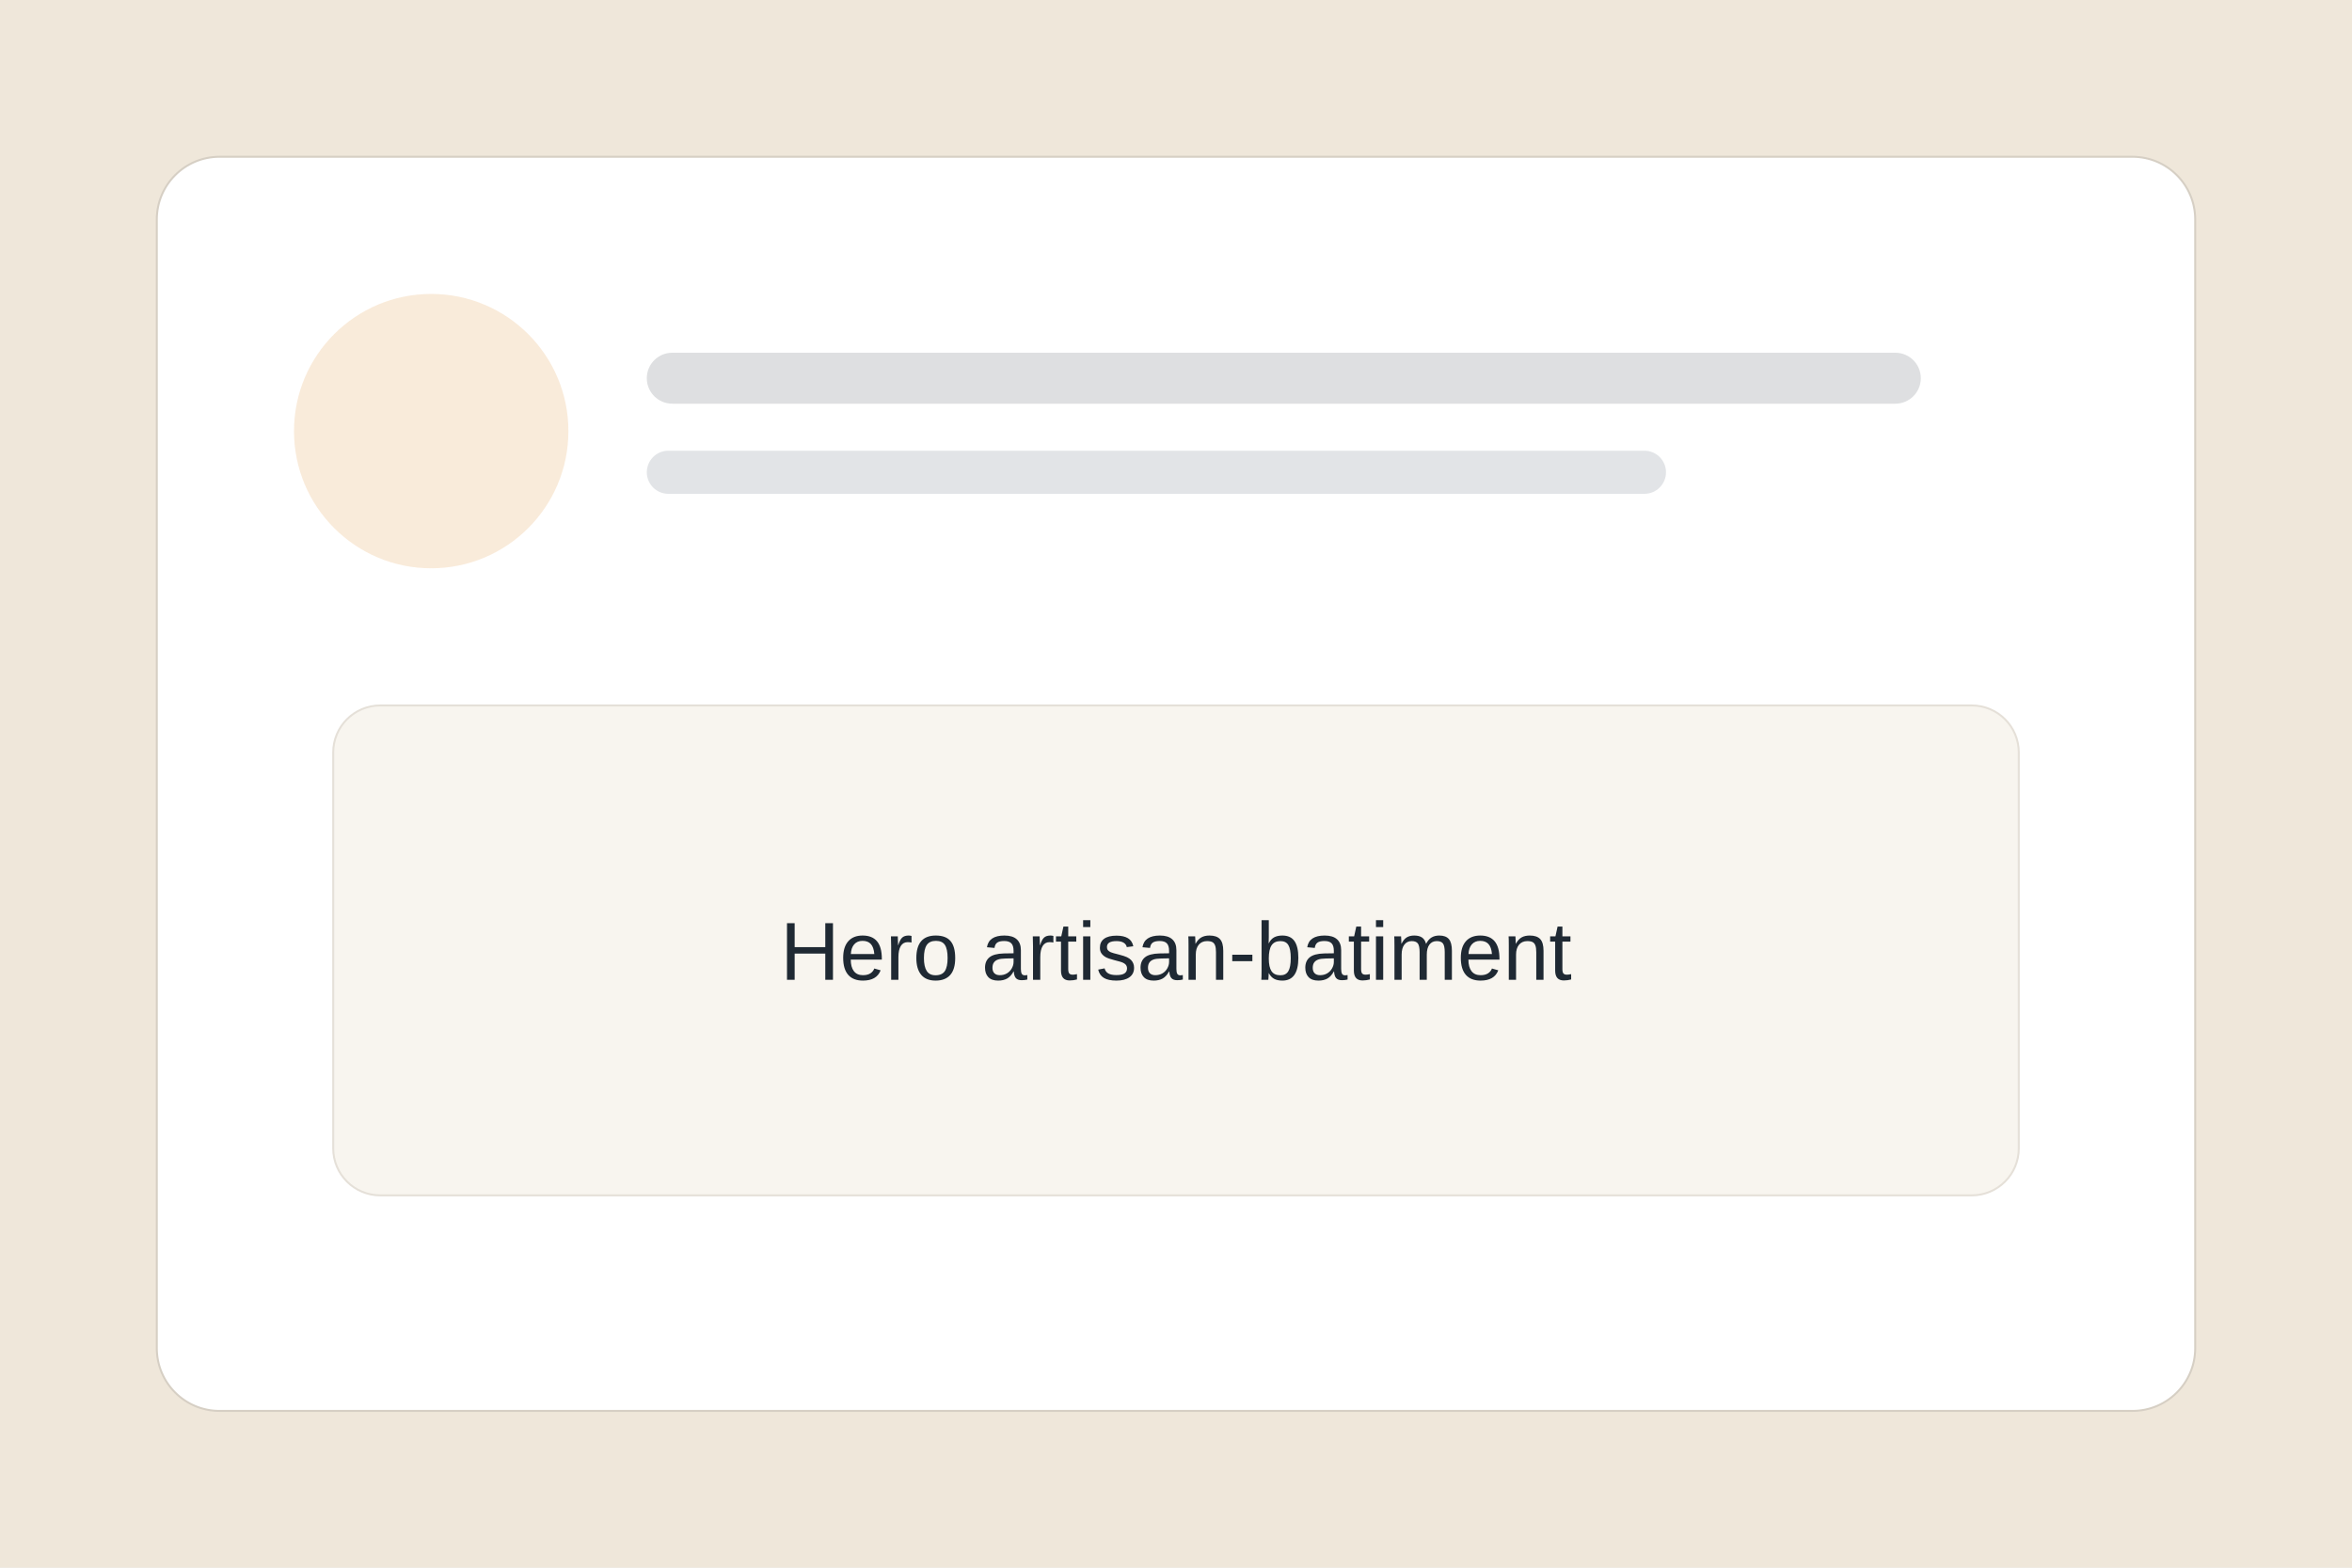
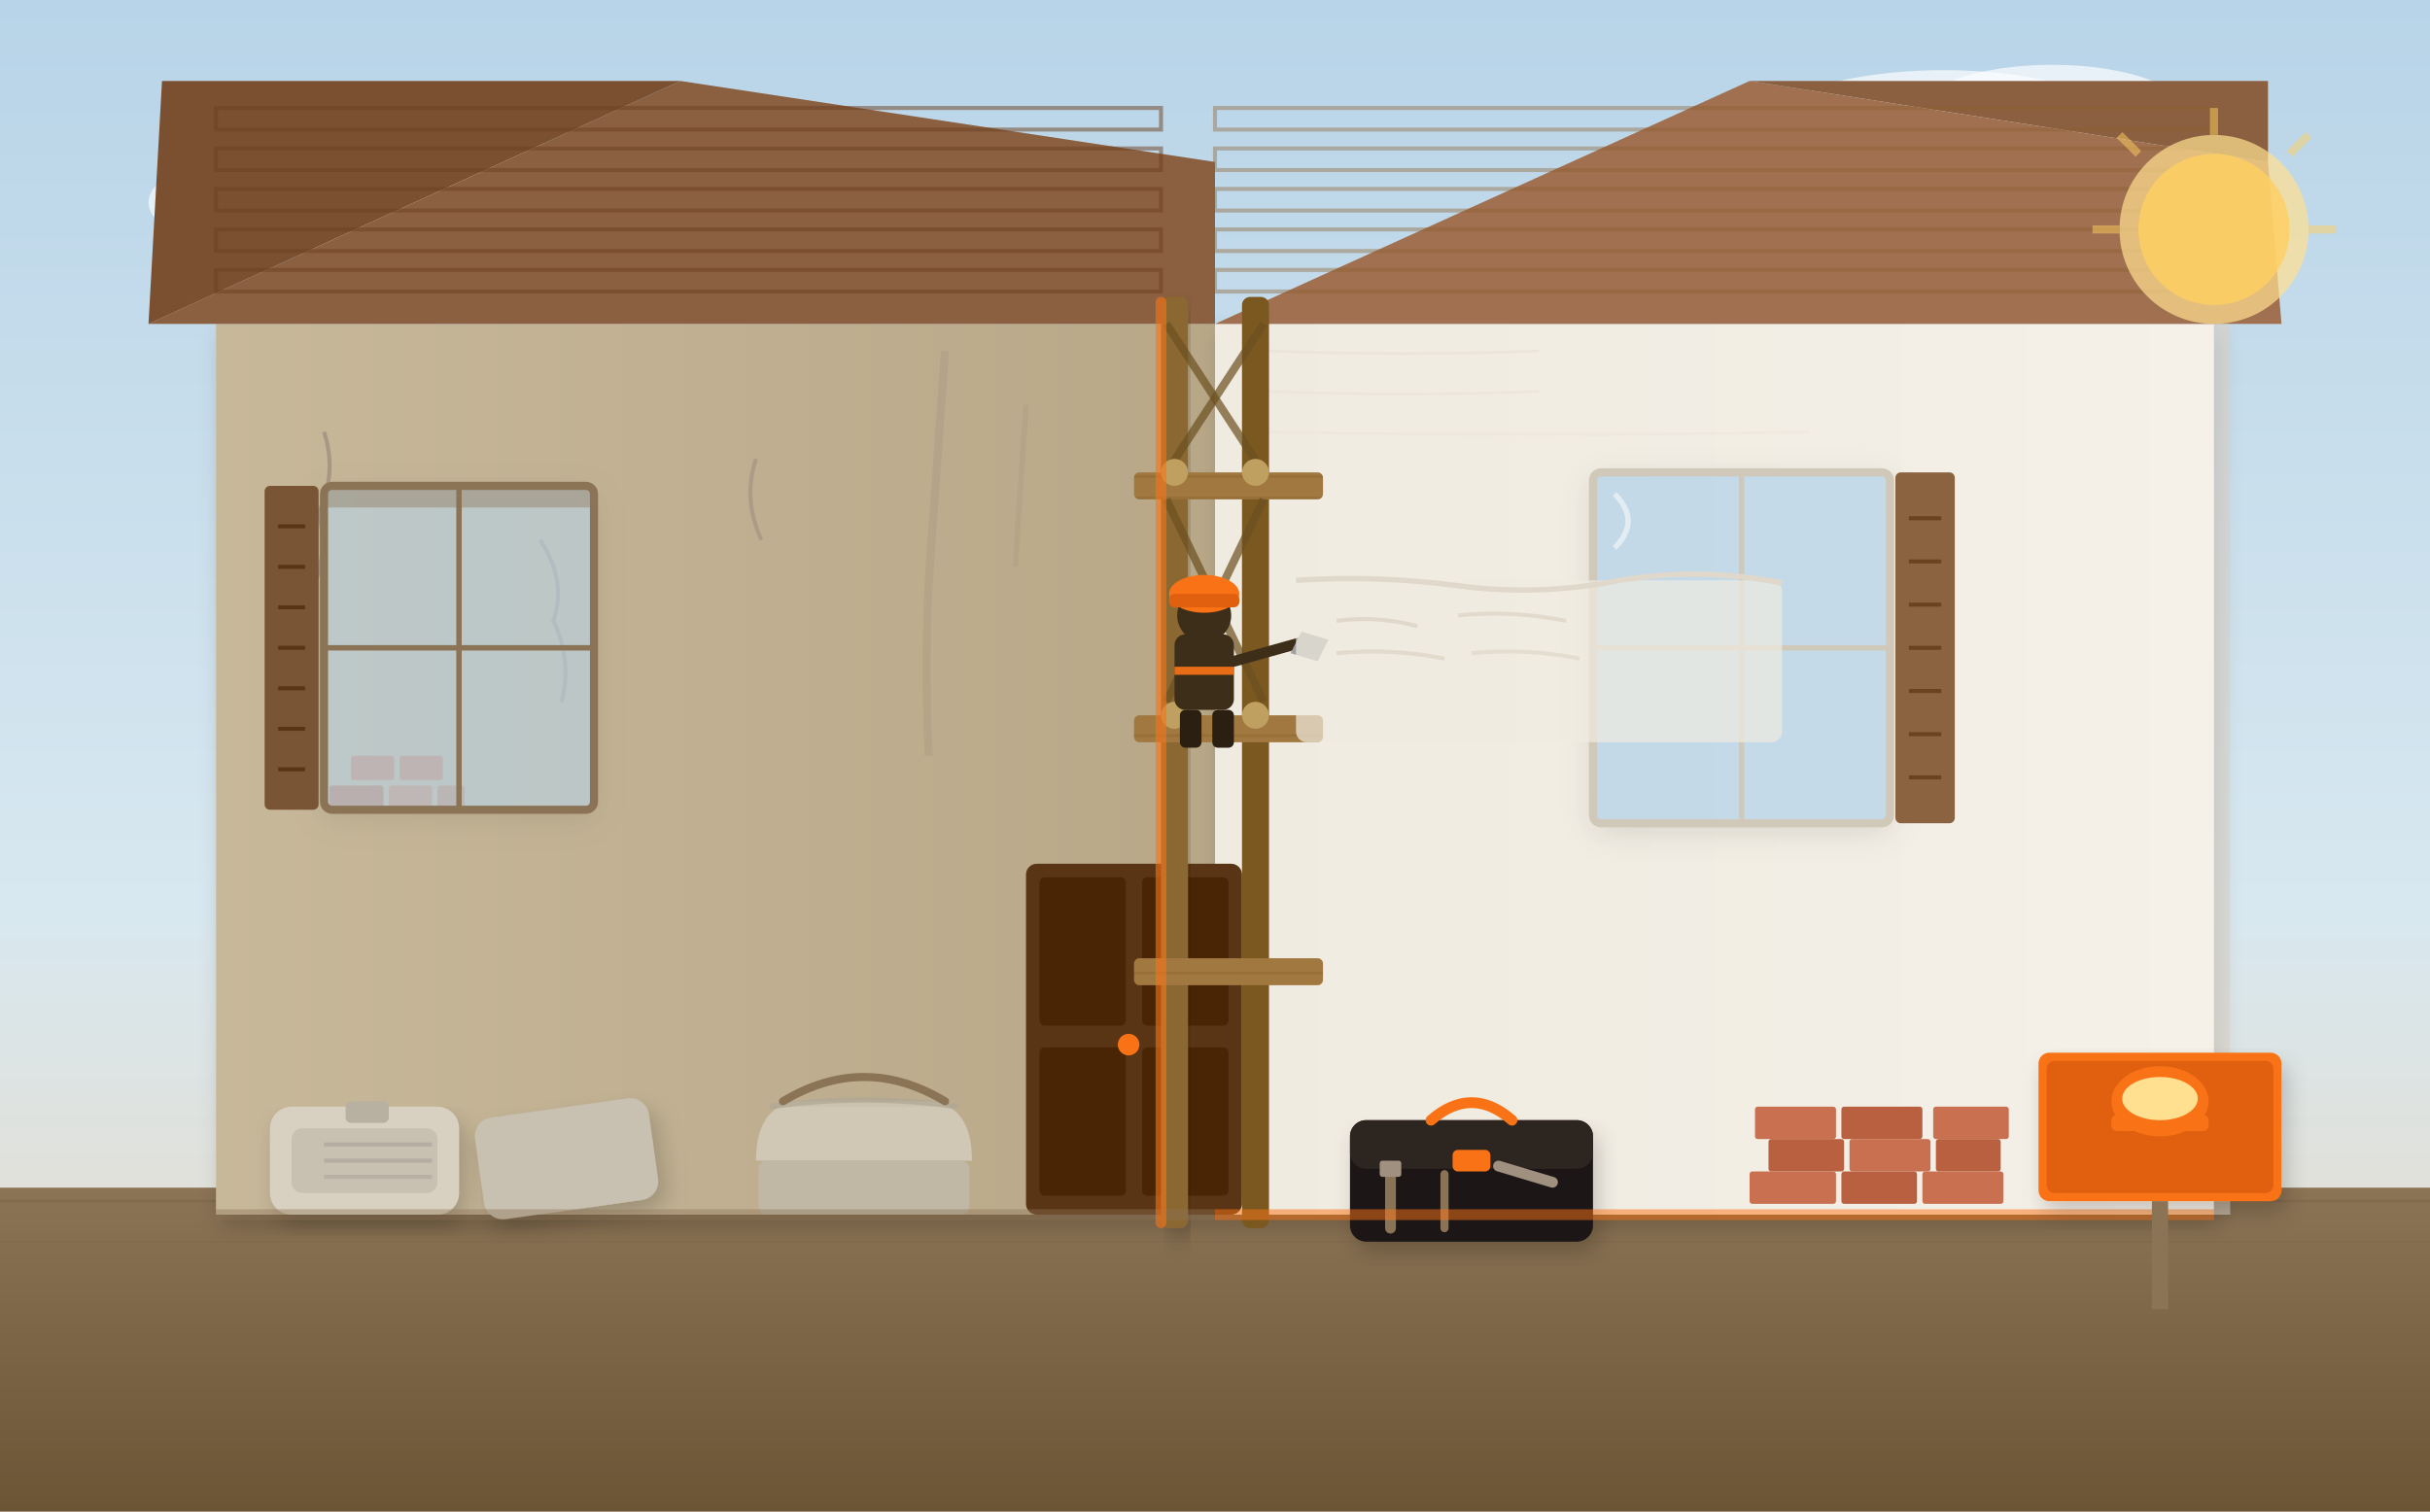
- <svg xmlns="http://www.w3.org/2000/svg" width="1200" height="800" viewBox="0 0 1200 800" role="img" aria-label="Hero artisan-batiment">
-   <rect width="1200" height="800" fill="#EFE7DA" />
-   <rect x="80" y="80" width="1040" height="640" rx="32" fill="#ffffff" stroke="#D6CFC4" />
-   <circle cx="220" cy="220" r="70" fill="#D97706" opacity="0.15" />
-   <rect x="330" y="180" width="650" height="26" rx="13" fill="#1F2933" opacity="0.15" />
-   <rect x="330" y="230" width="520" height="22" rx="11" fill="#5F6B7A" opacity="0.18" />
-   <rect x="170" y="360" width="860" height="250" rx="24" fill="#F8F5EF" stroke="#E5E0D8" />
-   <text x="600" y="500" text-anchor="middle" font-family="Arial, sans-serif" font-size="42" fill="#1F2933">Hero artisan-batiment</text>
+ <svg xmlns="http://www.w3.org/2000/svg" viewBox="0 0 900 560" width="900" height="560" role="img" aria-label="Façade de maison en cours de rénovation avec échafaudage et ouvrier">
+   <defs>
+     <linearGradient id="skyGrad" x1="0" y1="0" x2="0" y2="1">
+       <stop offset="0%" stop-color="#B8D4E8" />
+       <stop offset="60%" stop-color="#D8E8F0" />
+       <stop offset="100%" stop-color="#EAD8C0" />
+     </linearGradient>
+     <linearGradient id="oldRenderGrad" x1="0" y1="0" x2="1" y2="0">
+       <stop offset="0%" stop-color="#C8B89A" />
+       <stop offset="100%" stop-color="#B8A888" />
+     </linearGradient>
+     <linearGradient id="newRenderGrad" x1="0" y1="0" x2="1" y2="0">
+       <stop offset="0%" stop-color="#F0EBE0" />
+       <stop offset="100%" stop-color="#F5F0E8" />
+     </linearGradient>
+     <linearGradient id="groundGrad" x1="0" y1="0" x2="0" y2="1">
+       <stop offset="0%" stop-color="#8B7355" />
+       <stop offset="100%" stop-color="#6B5535" />
+     </linearGradient>
+     <filter id="shadow" x="-10%" y="-10%" width="120%" height="130%">
+       <feDropShadow dx="2" dy="4" stdDeviation="4" flood-color="#00000030" />
+     </filter>
+     <filter id="softShadow" x="-20%" y="-20%" width="140%" height="150%">
+       <feDropShadow dx="0" dy="3" stdDeviation="6" flood-color="#00000025" />
+     </filter>
+     <pattern id="woodPlanks" x="0" y="0" width="40" height="8" patternUnits="userSpaceOnUse">
+       <rect width="40" height="8" fill="#A07840" />
+       <rect width="40" height="1" fill="#8B6830" opacity="0.5" />
+     </pattern>
+   </defs>
+   <rect width="900" height="560" fill="url(#skyGrad)" />
+   <ellipse cx="120" cy="70" rx="60" ry="22" fill="white" opacity="0.7" />
+   <ellipse cx="160" cy="60" rx="45" ry="18" fill="white" opacity="0.7" />
+   <ellipse cx="90" cy="75" rx="35" ry="16" fill="white" opacity="0.6" />
+   <ellipse cx="720" cy="50" rx="70" ry="24" fill="white" opacity="0.65" />
+   <ellipse cx="760" cy="42" rx="50" ry="18" fill="white" opacity="0.65" />
+   <ellipse cx="690" cy="55" rx="38" ry="15" fill="white" opacity="0.55" />
+   <rect x="0" y="440" width="900" height="120" fill="url(#groundGrad)" />
+   <line x1="0" y1="445" x2="900" y2="445" stroke="#7A6345" stroke-width="1" opacity="0.5" />
+   <line x1="0" y1="460" x2="900" y2="460" stroke="#7A6345" stroke-width="0.5" opacity="0.3" />
+   <rect x="80" y="120" width="370" height="330" fill="url(#oldRenderGrad)" filter="url(#shadow)" />
+   <rect x="450" y="120" width="370" height="330" fill="url(#newRenderGrad)" filter="url(#shadow)" />
+   <polygon points="55,120 450,120 450,60 252,30" fill="#8B6040" />
+   <polygon points="55,120 252,30 60,30" fill="#7A5030" />
+   <rect x="80" y="40" width="350" height="8" fill="none" stroke="#6B4020" stroke-width="1.5" opacity="0.5" />
+   <rect x="80" y="55" width="350" height="8" fill="none" stroke="#6B4020" stroke-width="1.5" opacity="0.5" />
+   <rect x="80" y="70" width="350" height="8" fill="none" stroke="#6B4020" stroke-width="1.5" opacity="0.5" />
+   <rect x="80" y="85" width="350" height="8" fill="none" stroke="#6B4020" stroke-width="1.5" opacity="0.5" />
+   <rect x="80" y="100" width="350" height="8" fill="none" stroke="#6B4020" stroke-width="1.5" opacity="0.5" />
+   <polygon points="450,120 845,120 840,60 648,30" fill="#A07050" />
+   <polygon points="840,60 648,30 840,30" fill="#8B6040" />
+   <rect x="450" y="40" width="370" height="8" fill="none" stroke="#8B6030" stroke-width="1.5" opacity="0.4" />
+   <rect x="450" y="55" width="370" height="8" fill="none" stroke="#8B6030" stroke-width="1.5" opacity="0.4" />
+   <rect x="450" y="70" width="370" height="8" fill="none" stroke="#8B6030" stroke-width="1.5" opacity="0.4" />
+   <rect x="450" y="85" width="370" height="8" fill="none" stroke="#8B6030" stroke-width="1.5" opacity="0.4" />
+   <rect x="450" y="100" width="370" height="8" fill="none" stroke="#8B6030" stroke-width="1.5" opacity="0.4" />
+   <path d="M120,160 Q125,175 118,190 Q122,205 115,220" stroke="#A09080" stroke-width="1.5" fill="none" opacity="0.8" />
+   <path d="M200,200 Q210,215 205,230 Q212,245 208,260" stroke="#A09080" stroke-width="1.5" fill="none" opacity="0.7" />
+   <path d="M280,170 Q275,185 282,200" stroke="#A09080" stroke-width="1.5" fill="none" opacity="0.6" />
+   <rect x="130" y="280" width="16" height="9" rx="1" fill="#C87050" opacity="0.7" />
+   <rect x="148" y="280" width="16" height="9" rx="1" fill="#C87050" opacity="0.7" />
+   <rect x="122" y="291" width="20" height="9" rx="1" fill="#B86040" opacity="0.7" />
+   <rect x="144" y="291" width="16" height="9" rx="1" fill="#C87050" opacity="0.6" />
+   <rect x="162" y="291" width="10" height="9" rx="1" fill="#B86040" opacity="0.5" />
+   <path d="M350,130 Q348,160 345,200 Q342,240 344,280" stroke="#9A8878" stroke-width="3" fill="none" opacity="0.25" />
+   <path d="M380,150 Q378,180 376,210" stroke="#9A8878" stroke-width="2" fill="none" opacity="0.2" />
+   <path d="M470,130 Q520,132 570,130" stroke="#E8E0D5" stroke-width="1" fill="none" opacity="0.6" />
+   <path d="M470,145 Q520,147 570,145" stroke="#E8E0D5" stroke-width="1" fill="none" opacity="0.5" />
+   <path d="M470,160 Q570,162 670,160" stroke="#E8E0D5" stroke-width="1" fill="none" opacity="0.4" />
+   <rect x="820" y="120" width="6" height="330" fill="#D8D0C5" opacity="0.6" />
+   <rect x="120" y="180" width="100" height="120" rx="3" fill="#B8D4E8" opacity="0.6" filter="url(#softShadow)" />
+   <rect x="120" y="180" width="100" height="120" rx="3" fill="none" stroke="#8B7355" stroke-width="3" />
+   <line x1="170" y1="180" x2="170" y2="300" stroke="#8B7355" stroke-width="2" />
+   <line x1="120" y1="240" x2="220" y2="240" stroke="#8B7355" stroke-width="2" />
+   <rect x="120" y="180" width="100" height="8" fill="#8B7355" opacity="0.4" />
+   <rect x="98" y="180" width="20" height="120" rx="2" fill="#7A5535" />
+   <line x1="103" y1="195" x2="113" y2="195" stroke="#5A3515" stroke-width="1.5" />
+   <line x1="103" y1="210" x2="113" y2="210" stroke="#5A3515" stroke-width="1.5" />
+   <line x1="103" y1="225" x2="113" y2="225" stroke="#5A3515" stroke-width="1.5" />
+   <line x1="103" y1="240" x2="113" y2="240" stroke="#5A3515" stroke-width="1.5" />
+   <line x1="103" y1="255" x2="113" y2="255" stroke="#5A3515" stroke-width="1.5" />
+   <line x1="103" y1="270" x2="113" y2="270" stroke="#5A3515" stroke-width="1.5" />
+   <line x1="103" y1="285" x2="113" y2="285" stroke="#5A3515" stroke-width="1.5" />
+   <rect x="590" y="175" width="110" height="130" rx="3" fill="#B8D4E8" opacity="0.8" filter="url(#softShadow)" />
+   <rect x="590" y="175" width="110" height="130" rx="3" fill="none" stroke="#D0C8B8" stroke-width="3" />
+   <line x1="645" y1="175" x2="645" y2="305" stroke="#D0C8B8" stroke-width="2" />
+   <line x1="590" y1="240" x2="700" y2="240" stroke="#D0C8B8" stroke-width="2" />
+   <path d="M598,183 Q608,193 598,203" stroke="white" stroke-width="2" fill="none" opacity="0.5" />
+   <rect x="702" y="175" width="22" height="130" rx="2" fill="#8B6340" />
+   <line x1="707" y1="192" x2="719" y2="192" stroke="#6B4320" stroke-width="1.5" />
+   <line x1="707" y1="208" x2="719" y2="208" stroke="#6B4320" stroke-width="1.5" />
+   <line x1="707" y1="224" x2="719" y2="224" stroke="#6B4320" stroke-width="1.5" />
+   <line x1="707" y1="240" x2="719" y2="240" stroke="#6B4320" stroke-width="1.5" />
+   <line x1="707" y1="256" x2="719" y2="256" stroke="#6B4320" stroke-width="1.5" />
+   <line x1="707" y1="272" x2="719" y2="272" stroke="#6B4320" stroke-width="1.5" />
+   <line x1="707" y1="288" x2="719" y2="288" stroke="#6B4320" stroke-width="1.5" />
+   <rect x="380" y="320" width="80" height="130" rx="4" fill="#5A3515" />
+   <rect x="385" y="325" width="32" height="55" rx="2" fill="#4A2505" />
+   <rect x="423" y="325" width="32" height="55" rx="2" fill="#4A2505" />
+   <rect x="385" y="388" width="32" height="55" rx="2" fill="#4A2505" />
+   <rect x="423" y="388" width="32" height="55" rx="2" fill="#4A2505" />
+   <circle cx="418" cy="387" r="4" fill="#F97316" />
+   <rect x="430" y="110" width="10" height="345" rx="3" fill="#8B6830" filter="url(#shadow)" />
+   <rect x="460" y="110" width="10" height="345" rx="3" fill="#7A5820" />
+   <rect x="420" y="175" width="70" height="10" rx="2" fill="url(#woodPlanks)" />
+   <rect x="420" y="265" width="70" height="10" rx="2" fill="url(#woodPlanks)" />
+   <rect x="420" y="355" width="70" height="10" rx="2" fill="url(#woodPlanks)" />
+   <line x1="432" y1="120" x2="468" y2="175" stroke="#6B5020" stroke-width="3" opacity="0.7" />
+   <line x1="468" y1="120" x2="432" y2="175" stroke="#6B5020" stroke-width="3" opacity="0.7" />
+   <line x1="432" y1="185" x2="468" y2="260" stroke="#6B5020" stroke-width="3" opacity="0.7" />
+   <line x1="468" y1="185" x2="432" y2="260" stroke="#6B5020" stroke-width="3" opacity="0.7" />
+   <circle cx="435" cy="175" r="5" fill="#C0A060" />
+   <circle cx="465" cy="175" r="5" fill="#C0A060" />
+   <circle cx="435" cy="265" r="5" fill="#C0A060" />
+   <circle cx="465" cy="265" r="5" fill="#C0A060" />
+   <rect x="435" y="235" width="22" height="28" rx="4" fill="#3D2E1A" />
+   <rect x="437" y="263" width="8" height="14" rx="2" fill="#2A1F10" />
+   <rect x="449" y="263" width="8" height="14" rx="2" fill="#2A1F10" />
+   <circle cx="446" cy="228" r="10" fill="#3D2E1A" />
+   <ellipse cx="446" cy="220" rx="13" ry="7" fill="#F97316" />
+   <rect x="433" y="220" width="26" height="5" rx="2" fill="#E06010" />
+   <line x1="457" y1="245" x2="482" y2="238" stroke="#3D2E1A" stroke-width="4" stroke-linecap="round" />
+   <polygon points="482,234 492,237 488,245 478,242" fill="#A0A0A0" />
+   <rect x="435" y="247" width="22" height="3" fill="#F97316" opacity="0.9" />
+   <rect x="480" y="215" width="180" height="60" rx="4" fill="#F0EBE0" opacity="0.7" />
+   <path d="M480,215 Q510,213 540,217 Q570,221 600,215 Q630,210 660,216" stroke="#E0D8CA" stroke-width="2" fill="none" />
+   <path d="M495,230 Q510,228 525,232" stroke="#D8D0C0" stroke-width="1.5" fill="none" opacity="0.7" />
+   <path d="M495,242 Q515,240 535,244" stroke="#D8D0C0" stroke-width="1.5" fill="none" opacity="0.6" />
+   <path d="M540,228 Q560,226 580,230" stroke="#D8D0C0" stroke-width="1.5" fill="none" opacity="0.6" />
+   <path d="M545,242 Q565,240 585,244" stroke="#D8D0C0" stroke-width="1.5" fill="none" opacity="0.5" />
+   <rect x="100" y="410" width="70" height="40" rx="8" fill="#D8D0C0" filter="url(#shadow)" />
+   <rect x="108" y="418" width="54" height="24" rx="4" fill="#C8C0B0" />
+   <line x1="120" y1="424" x2="160" y2="424" stroke="#A8A098" stroke-width="1.5" opacity="0.6" />
+   <line x1="120" y1="430" x2="160" y2="430" stroke="#A8A098" stroke-width="1.5" opacity="0.6" />
+   <line x1="120" y1="436" x2="160" y2="436" stroke="#A8A098" stroke-width="1.5" opacity="0.5" />
+   <rect x="128" y="408" width="16" height="8" rx="2" fill="#B8B0A0" />
+   <rect x="175" y="415" width="65" height="38" rx="7" fill="#C8C0B0" transform="rotate(-8 175 415)" filter="url(#shadow)" />
+   <rect x="650" y="410" width="30" height="12" rx="1" fill="#C87050" />
+   <rect x="682" y="410" width="30" height="12" rx="1" fill="#B86040" />
+   <rect x="716" y="410" width="28" height="12" rx="1" fill="#C87050" />
+   <rect x="655" y="422" width="28" height="12" rx="1" fill="#B86040" />
+   <rect x="685" y="422" width="30" height="12" rx="1" fill="#C87050" />
+   <rect x="717" y="422" width="24" height="12" rx="1" fill="#B86040" />
+   <rect x="648" y="434" width="32" height="12" rx="1" fill="#C87050" />
+   <rect x="682" y="434" width="28" height="12" rx="1" fill="#B86040" />
+   <rect x="712" y="434" width="30" height="12" rx="1" fill="#C87050" />
+   <rect x="500" y="415" width="90" height="45" rx="6" fill="#1C1917" filter="url(#shadow)" />
+   <rect x="500" y="415" width="90" height="18" rx="6" fill="#2C2520" />
+   <path d="M530,415 Q545,402 560,415" stroke="#F97316" stroke-width="4" fill="none" stroke-linecap="round" />
+   <rect x="538" y="426" width="14" height="8" rx="2" fill="#F97316" />
+   <line x1="515" y1="435" x2="515" y2="455" stroke="#8B7355" stroke-width="4" stroke-linecap="round" />
+   <rect x="511" y="430" width="8" height="6" rx="1" fill="#A09080" />
+   <line x1="535" y1="435" x2="535" y2="455" stroke="#8B7355" stroke-width="3" stroke-linecap="round" />
+   <line x1="555" y1="432" x2="575" y2="438" stroke="#A09080" stroke-width="4" stroke-linecap="round" />
+   <path d="M280,430 Q280,410 295,408 L345,408 Q360,410 360,430 Z" fill="#D0C8B5" />
+   <rect x="281" y="430" width="78" height="20" rx="3" fill="#C0B8A5" />
+   <path d="M285,410 Q320,405 355,410" stroke="#B0A895" stroke-width="2" fill="#C8C0AA" opacity="0.8" />
+   <path d="M290,408 Q320,390 350,408" stroke="#8B7355" stroke-width="3" fill="none" stroke-linecap="round" />
+   <rect x="80" y="448" width="370" height="4" fill="#8B7355" opacity="0.4" />
+   <rect x="450" y="448" width="370" height="4" fill="#F97316" opacity="0.5" />
+   <rect x="755" y="390" width="90" height="55" rx="4" fill="#F97316" filter="url(#shadow)" />
+   <rect x="758" y="393" width="84" height="49" rx="3" fill="#E06010" />
+   <ellipse cx="800" cy="408" rx="18" ry="13" fill="#F97316" />
+   <rect x="782" y="413" width="36" height="6" rx="2" fill="#F97316" />
+   <ellipse cx="800" cy="407" rx="14" ry="8" fill="#FFE090" />
+   <rect x="797" y="445" width="6" height="40" fill="#8B7355" />
+   <rect x="428" y="110" width="4" height="345" rx="2" fill="#F97316" opacity="0.6" />
+   <circle cx="820" cy="85" r="35" fill="#FFE090" opacity="0.7" />
+   <circle cx="820" cy="85" r="28" fill="#FFD060" opacity="0.8" />
+   <line x1="820" y1="40" x2="820" y2="50" stroke="#FFD060" stroke-width="3" opacity="0.5" />
+   <line x1="855" y1="50" x2="848" y2="57" stroke="#FFD060" stroke-width="3" opacity="0.5" />
+   <line x1="865" y1="85" x2="855" y2="85" stroke="#FFD060" stroke-width="3" opacity="0.5" />
+   <line x1="785" y1="50" x2="792" y2="57" stroke="#FFD060" stroke-width="3" opacity="0.5" />
+   <line x1="775" y1="85" x2="785" y2="85" stroke="#FFD060" stroke-width="3" opacity="0.5" />
</svg>
